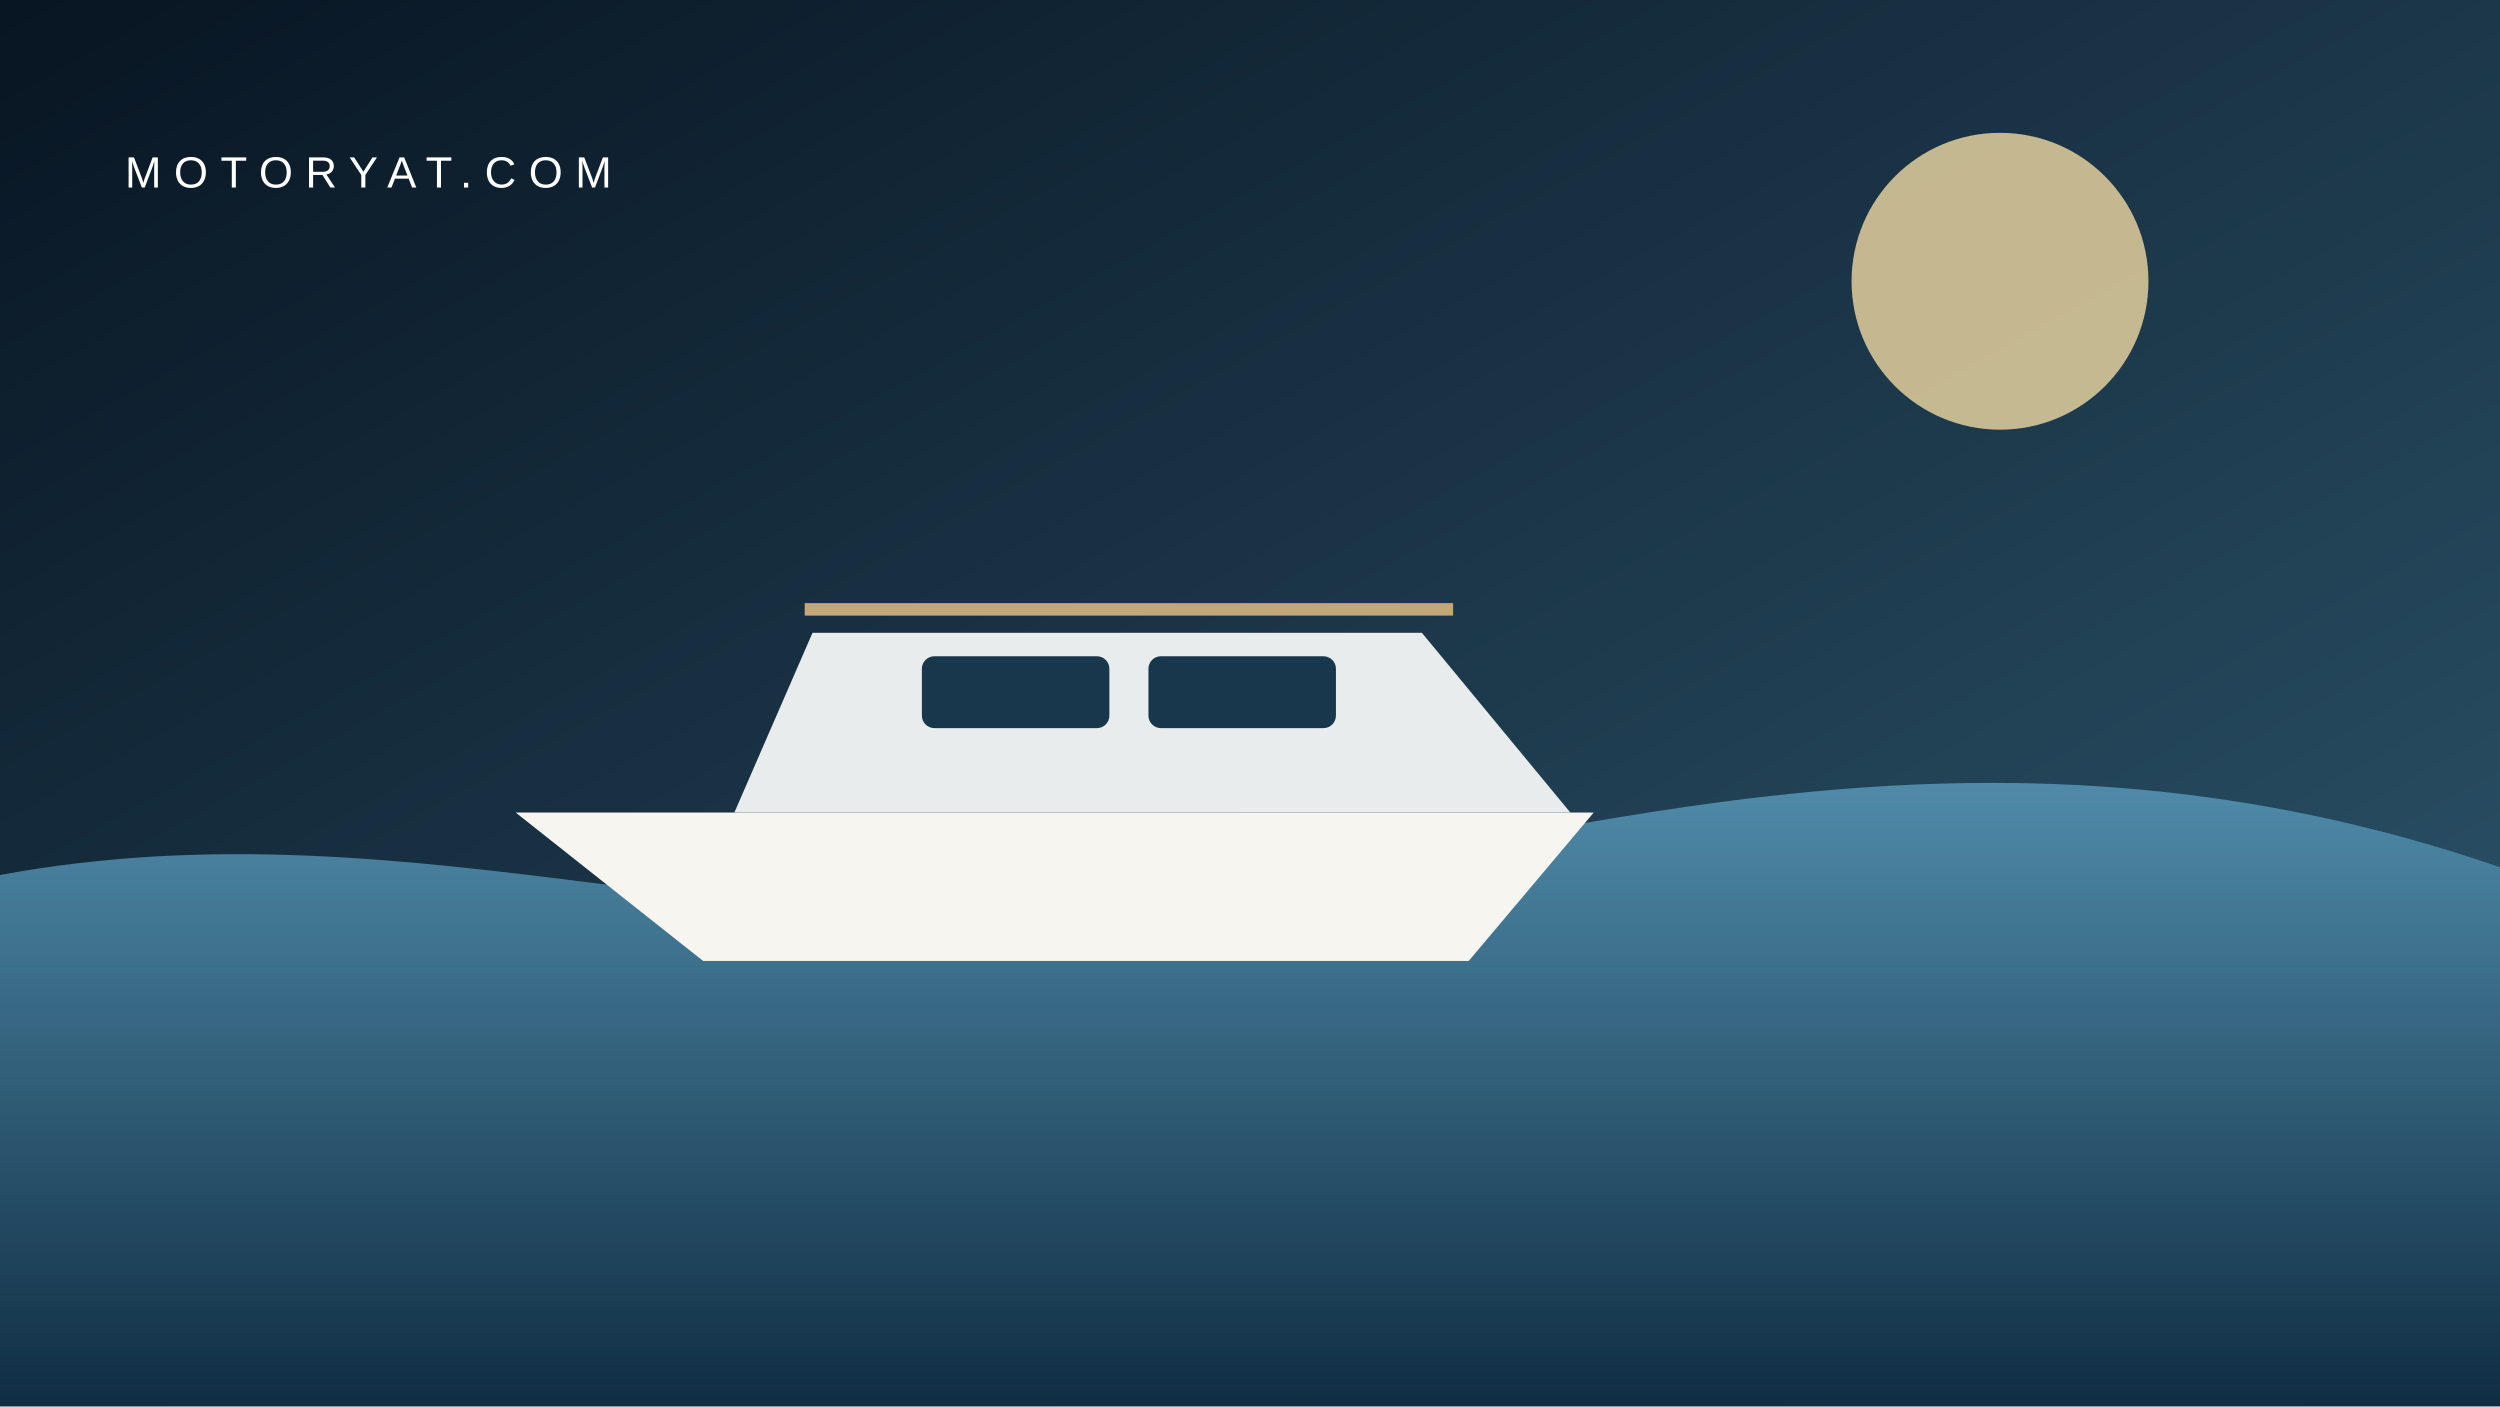
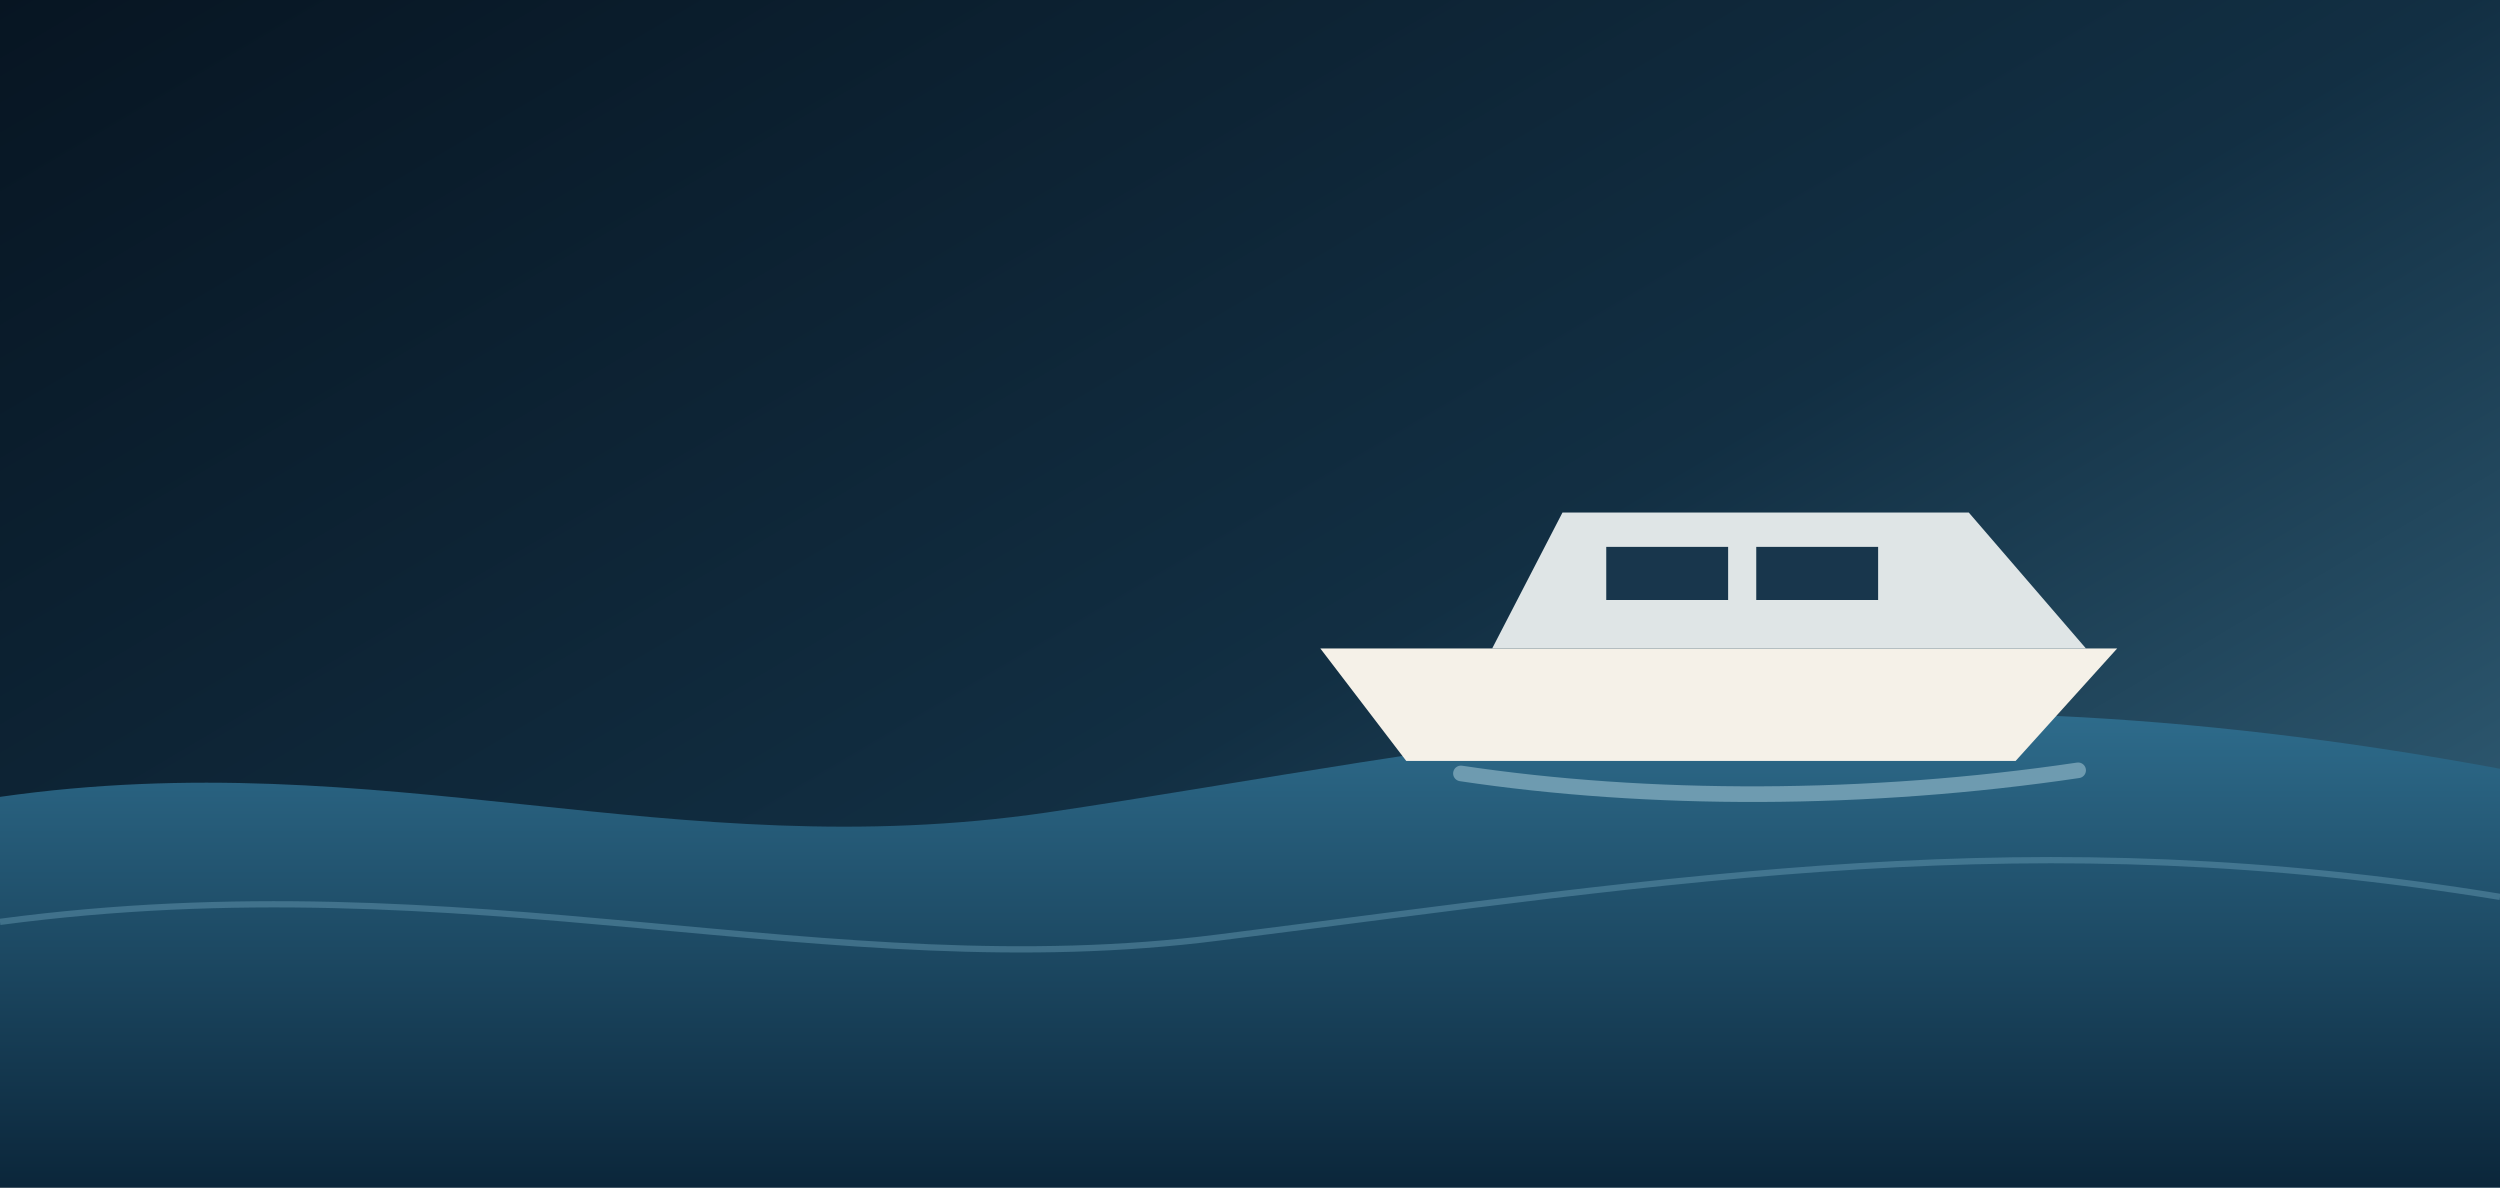
- <svg xmlns="http://www.w3.org/2000/svg" viewBox="0 0 1600 900">
+ <svg xmlns="http://www.w3.org/2000/svg" viewBox="0 0 1600 760">
  <defs>
-     <linearGradient id="s" x1="0" y1="0" x2="1" y2="1">
-       <stop stop-color="#081522" />
-       <stop offset="1" stop-color="#2f5970" />
+     <linearGradient id="sky" x1="0" y1="0" x2="1" y2=".8">
+       <stop stop-color="#071522" />
+       <stop offset=".6" stop-color="#122f43" />
+       <stop offset="1" stop-color="#315e76" />
    </linearGradient>
-     <linearGradient id="w" x1="0" y1="0" x2="0" y2="1">
-       <stop stop-color="#4f8ba9" />
-       <stop offset="1" stop-color="#102d43" />
+     <linearGradient id="sea" x1="0" y1="0" x2="0" y2="1">
+       <stop stop-color="#2e6c8c" />
+       <stop offset="1" stop-color="#0b263a" />
    </linearGradient>
  </defs>
-   <rect width="1600" height="900" fill="url(#s)" />
-   <circle cx="1280" cy="180" r="95" fill="#d7c698" opacity=".9" />
-   <path d="M0 560C270 510 500 620 760 575s520-130 840-20v345H0Z" fill="url(#w)" />
-   <path d="M330 520h690l-80 95H450Z" fill="#f7f5ef" />
-   <path d="M520 405h390l95 115H470Z" fill="#e9ecec" />
-   <rect x="590" y="420" width="120" height="46" rx="8" fill="#18364c" />
-   <rect x="735" y="420" width="120" height="46" rx="8" fill="#18364c" />
-   <path d="M515 390h415" stroke="#c2a878" stroke-width="8" />
-   <text x="80" y="120" fill="#fff" font-family="Arial" font-size="28" letter-spacing="8">MOTORYAT.COM</text>
+   <rect width="1600" height="760" fill="url(#sky)" />
+   <path d="M0 510C245 475 430 555 670 520c270-40 515-105 930-28v268H0Z" fill="url(#sea)" />
+   <path d="M845 415h510l-65 72H900Z" fill="#f5f1e8" />
+   <path d="M1000 328h260l75 87H955Z" fill="#dfe5e6" />
+   <path d="M1028 350h78v34h-78zm96 0h78v34h-78z" fill="#18364c" />
+   <path d="M935 495c120 18 260 18 395-2" fill="none" stroke="#6e9bb0" stroke-width="10" stroke-linecap="round" />
+   <path d="M0 590c300-40 530 42 780 10 300-38 520-75 820-26" fill="none" stroke="#6fa2bb" stroke-opacity=".42" stroke-width="4" />
</svg>
